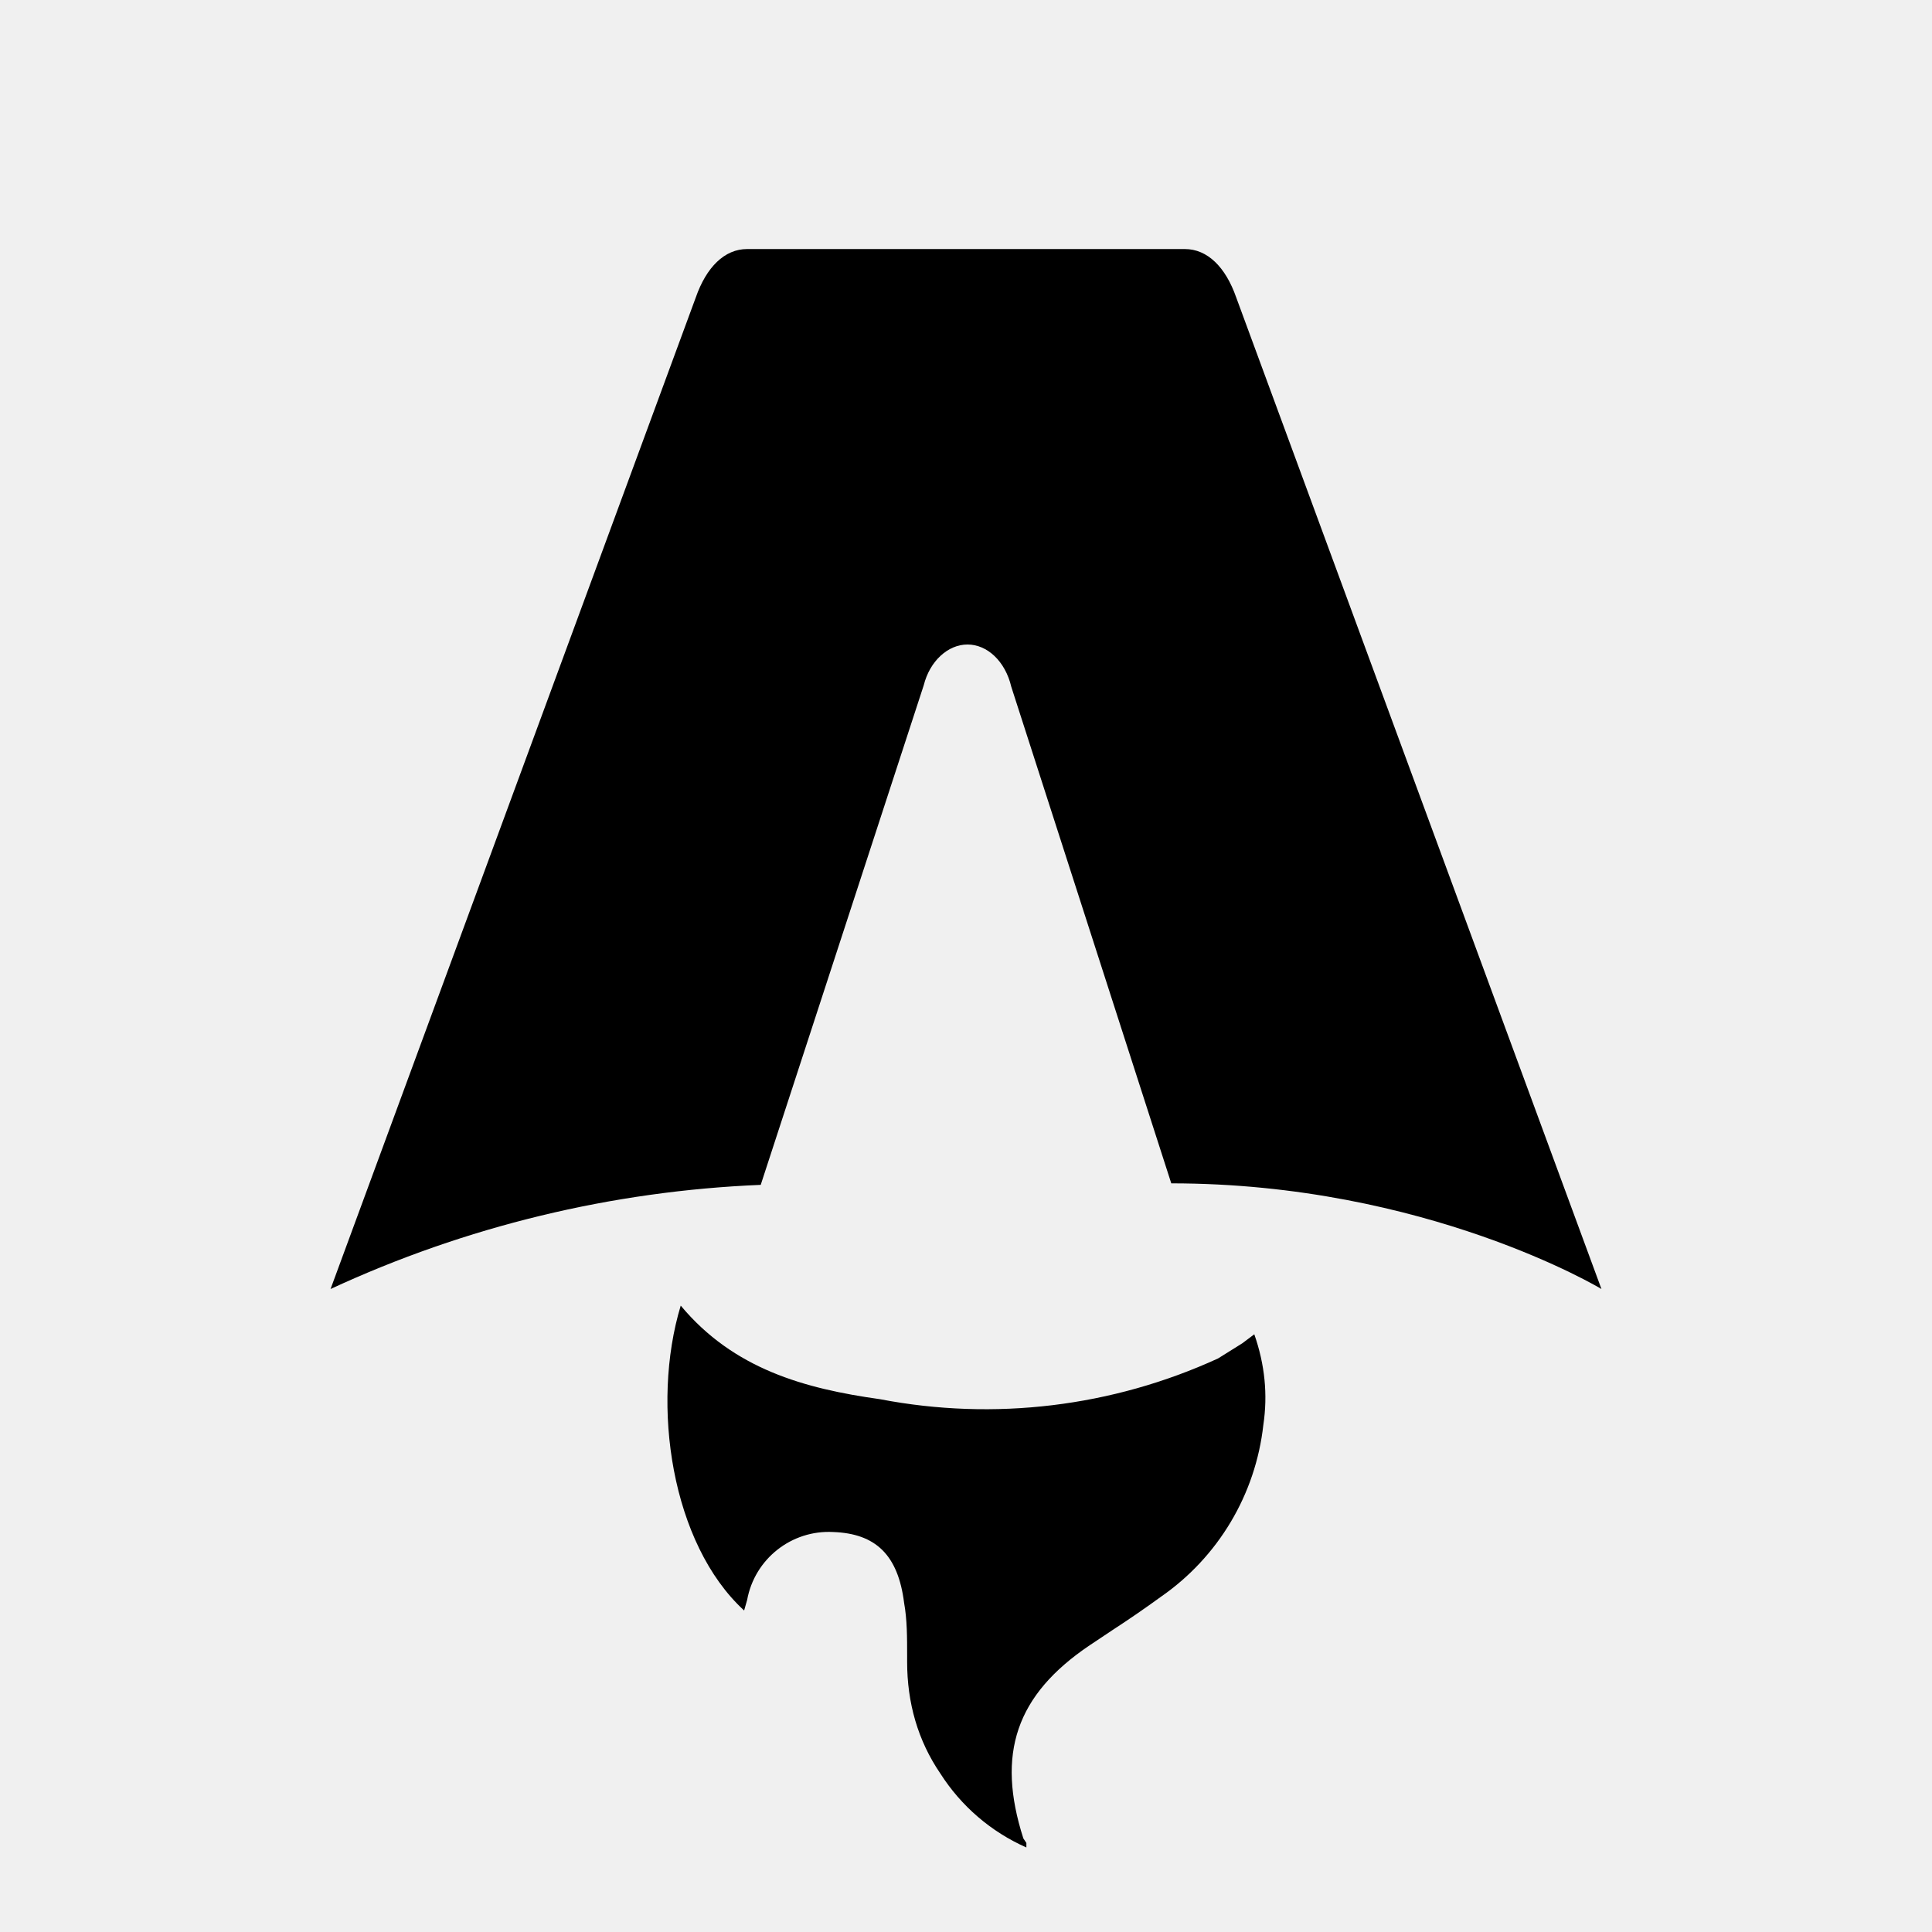
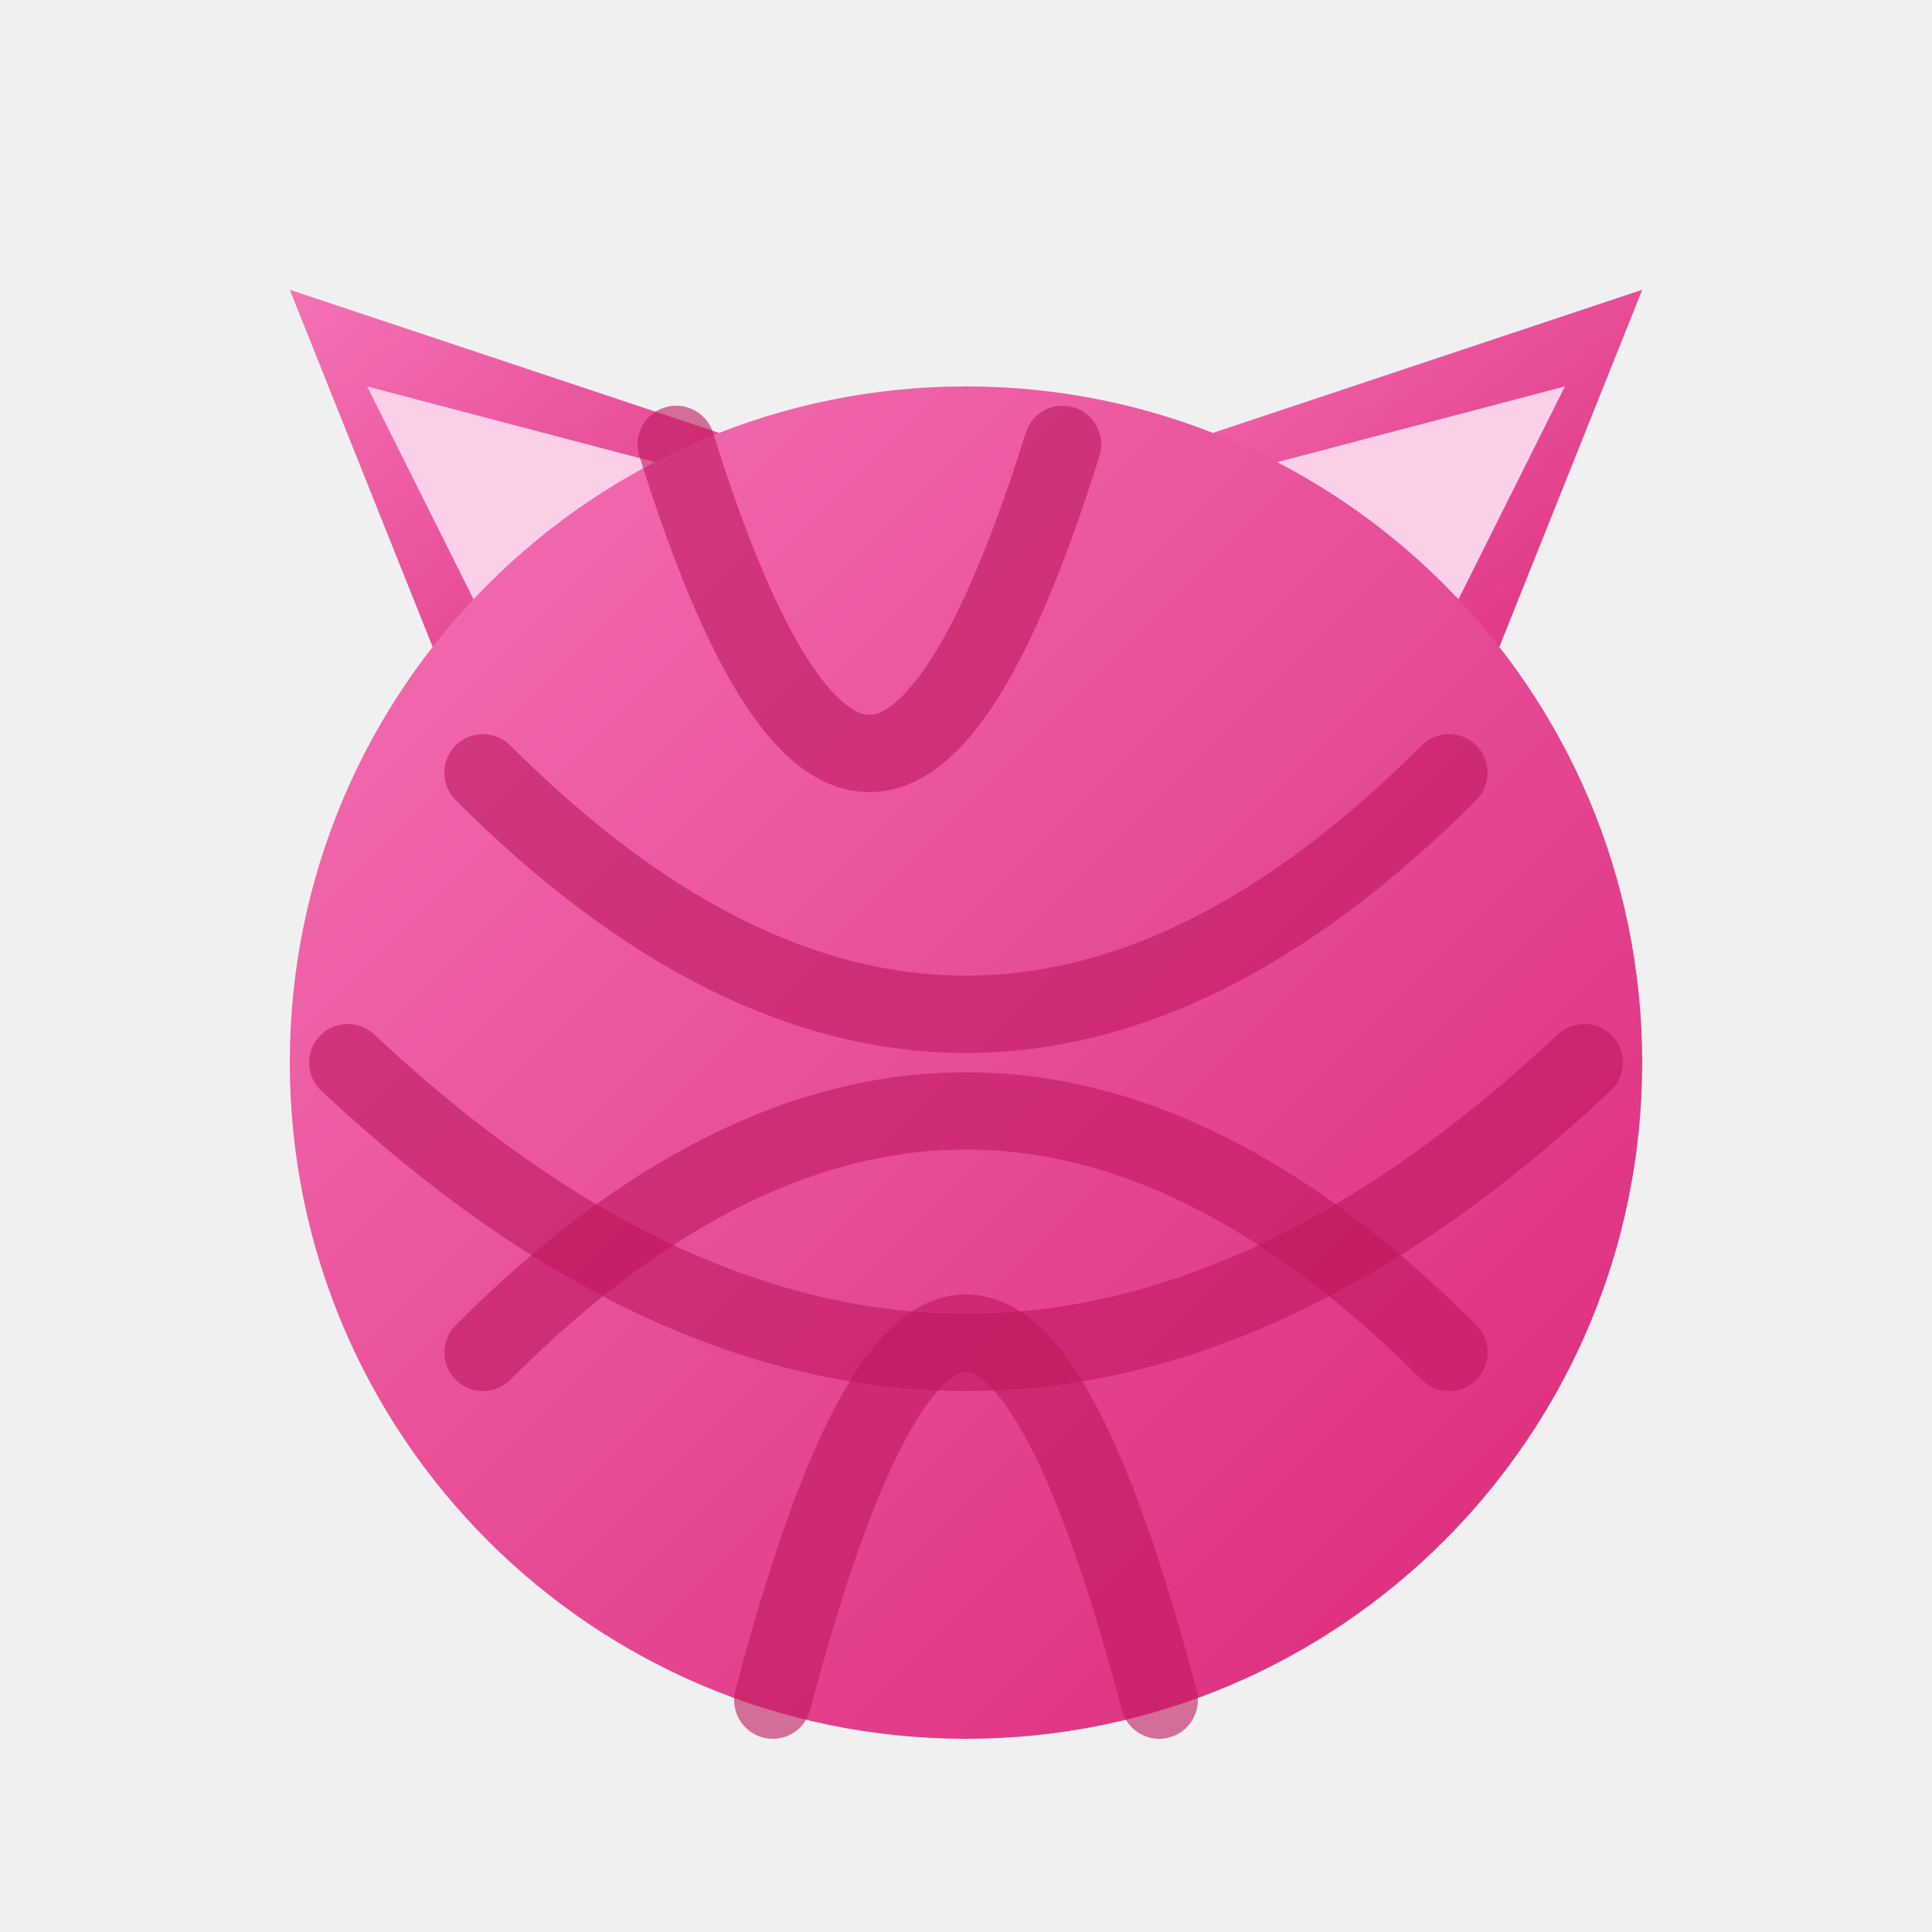
- <svg xmlns="http://www.w3.org/2000/svg" fill="none" viewBox="0 0 128 128">
-   <path d="M50.4 78.5a75.1 75.1 0 0 0-28.5 6.9l24.2-65.7c.7-2 1.9-3.2 3.4-3.2h29c1.5 0 2.7 1.2 3.4 3.2l24.2 65.7s-11.6-7-28.5-7L67 45.5c-.4-1.7-1.6-2.8-2.9-2.8-1.3 0-2.5 1.1-2.9 2.7L50.4 78.5Zm-1.1 28.2Zm-4.2-20.2c-2 6.6-.6 15.8 4.2 20.2a17.5 17.5 0 0 1 .2-.7 5.5 5.5 0 0 1 5.7-4.5c2.8.1 4.3 1.5 4.7 4.7.2 1.1.2 2.3.2 3.5v.4c0 2.7.7 5.2 2.2 7.4a13 13 0 0 0 5.7 4.9v-.3l-.2-.3c-1.8-5.6-.5-9.5 4.4-12.8l1.5-1a73 73 0 0 0 3.2-2.2 16 16 0 0 0 6.8-11.4c.3-2 .1-4-.6-6l-.8.6-1.6 1a37 37 0 0 1-22.4 2.7c-5-.7-9.7-2-13.2-6.2Z" />
-   <style>
-         path { fill: #000; }
-         @media (prefers-color-scheme: dark) {
-             path { fill: #FFF; }
-         }
-     </style>
+ <svg xmlns="http://www.w3.org/2000/svg" viewBox="0 0 100 100">
+   <defs>
+     <linearGradient id="yarnGrad" x1="0%" y1="0%" x2="100%" y2="100%">
+       <stop offset="0%" stop-color="#f472b6" />
+       <stop offset="100%" stop-color="#db2777" />
+     </linearGradient>
+   </defs>
+   <path d="M 25 40 L 15 15 L 45 25 Z" fill="url(#yarnGrad)" />
+   <path d="M 75 40 L 85 15 L 55 25 Z" fill="url(#yarnGrad)" />
+   <path d="M 25 32 L 19 20 L 38 25 Z" fill="#fbcfe8" />
+   <path d="M 75 32 L 81 20 L 62 25 Z" fill="#fbcfe8" />
+   <circle cx="50" cy="55" r="35" fill="url(#yarnGrad)" />
+   <path d="M 25 40 Q 50 65 75 40" stroke="#be185d" stroke-width="4" stroke-linecap="round" fill="none" opacity="0.6" />
+   <path d="M 18 55 Q 50 85 82 55" stroke="#be185d" stroke-width="4" stroke-linecap="round" fill="none" opacity="0.6" />
+   <path d="M 35 23 Q 45 55 55 23" stroke="#be185d" stroke-width="4" stroke-linecap="round" fill="none" opacity="0.6" />
+   <path d="M 25 70 Q 50 45 75 70" stroke="#be185d" stroke-width="4" stroke-linecap="round" fill="none" opacity="0.6" />
+   <path d="M 40 88 Q 50 50 60 88" stroke="#be185d" stroke-width="4" stroke-linecap="round" fill="none" opacity="0.6" />
</svg>
